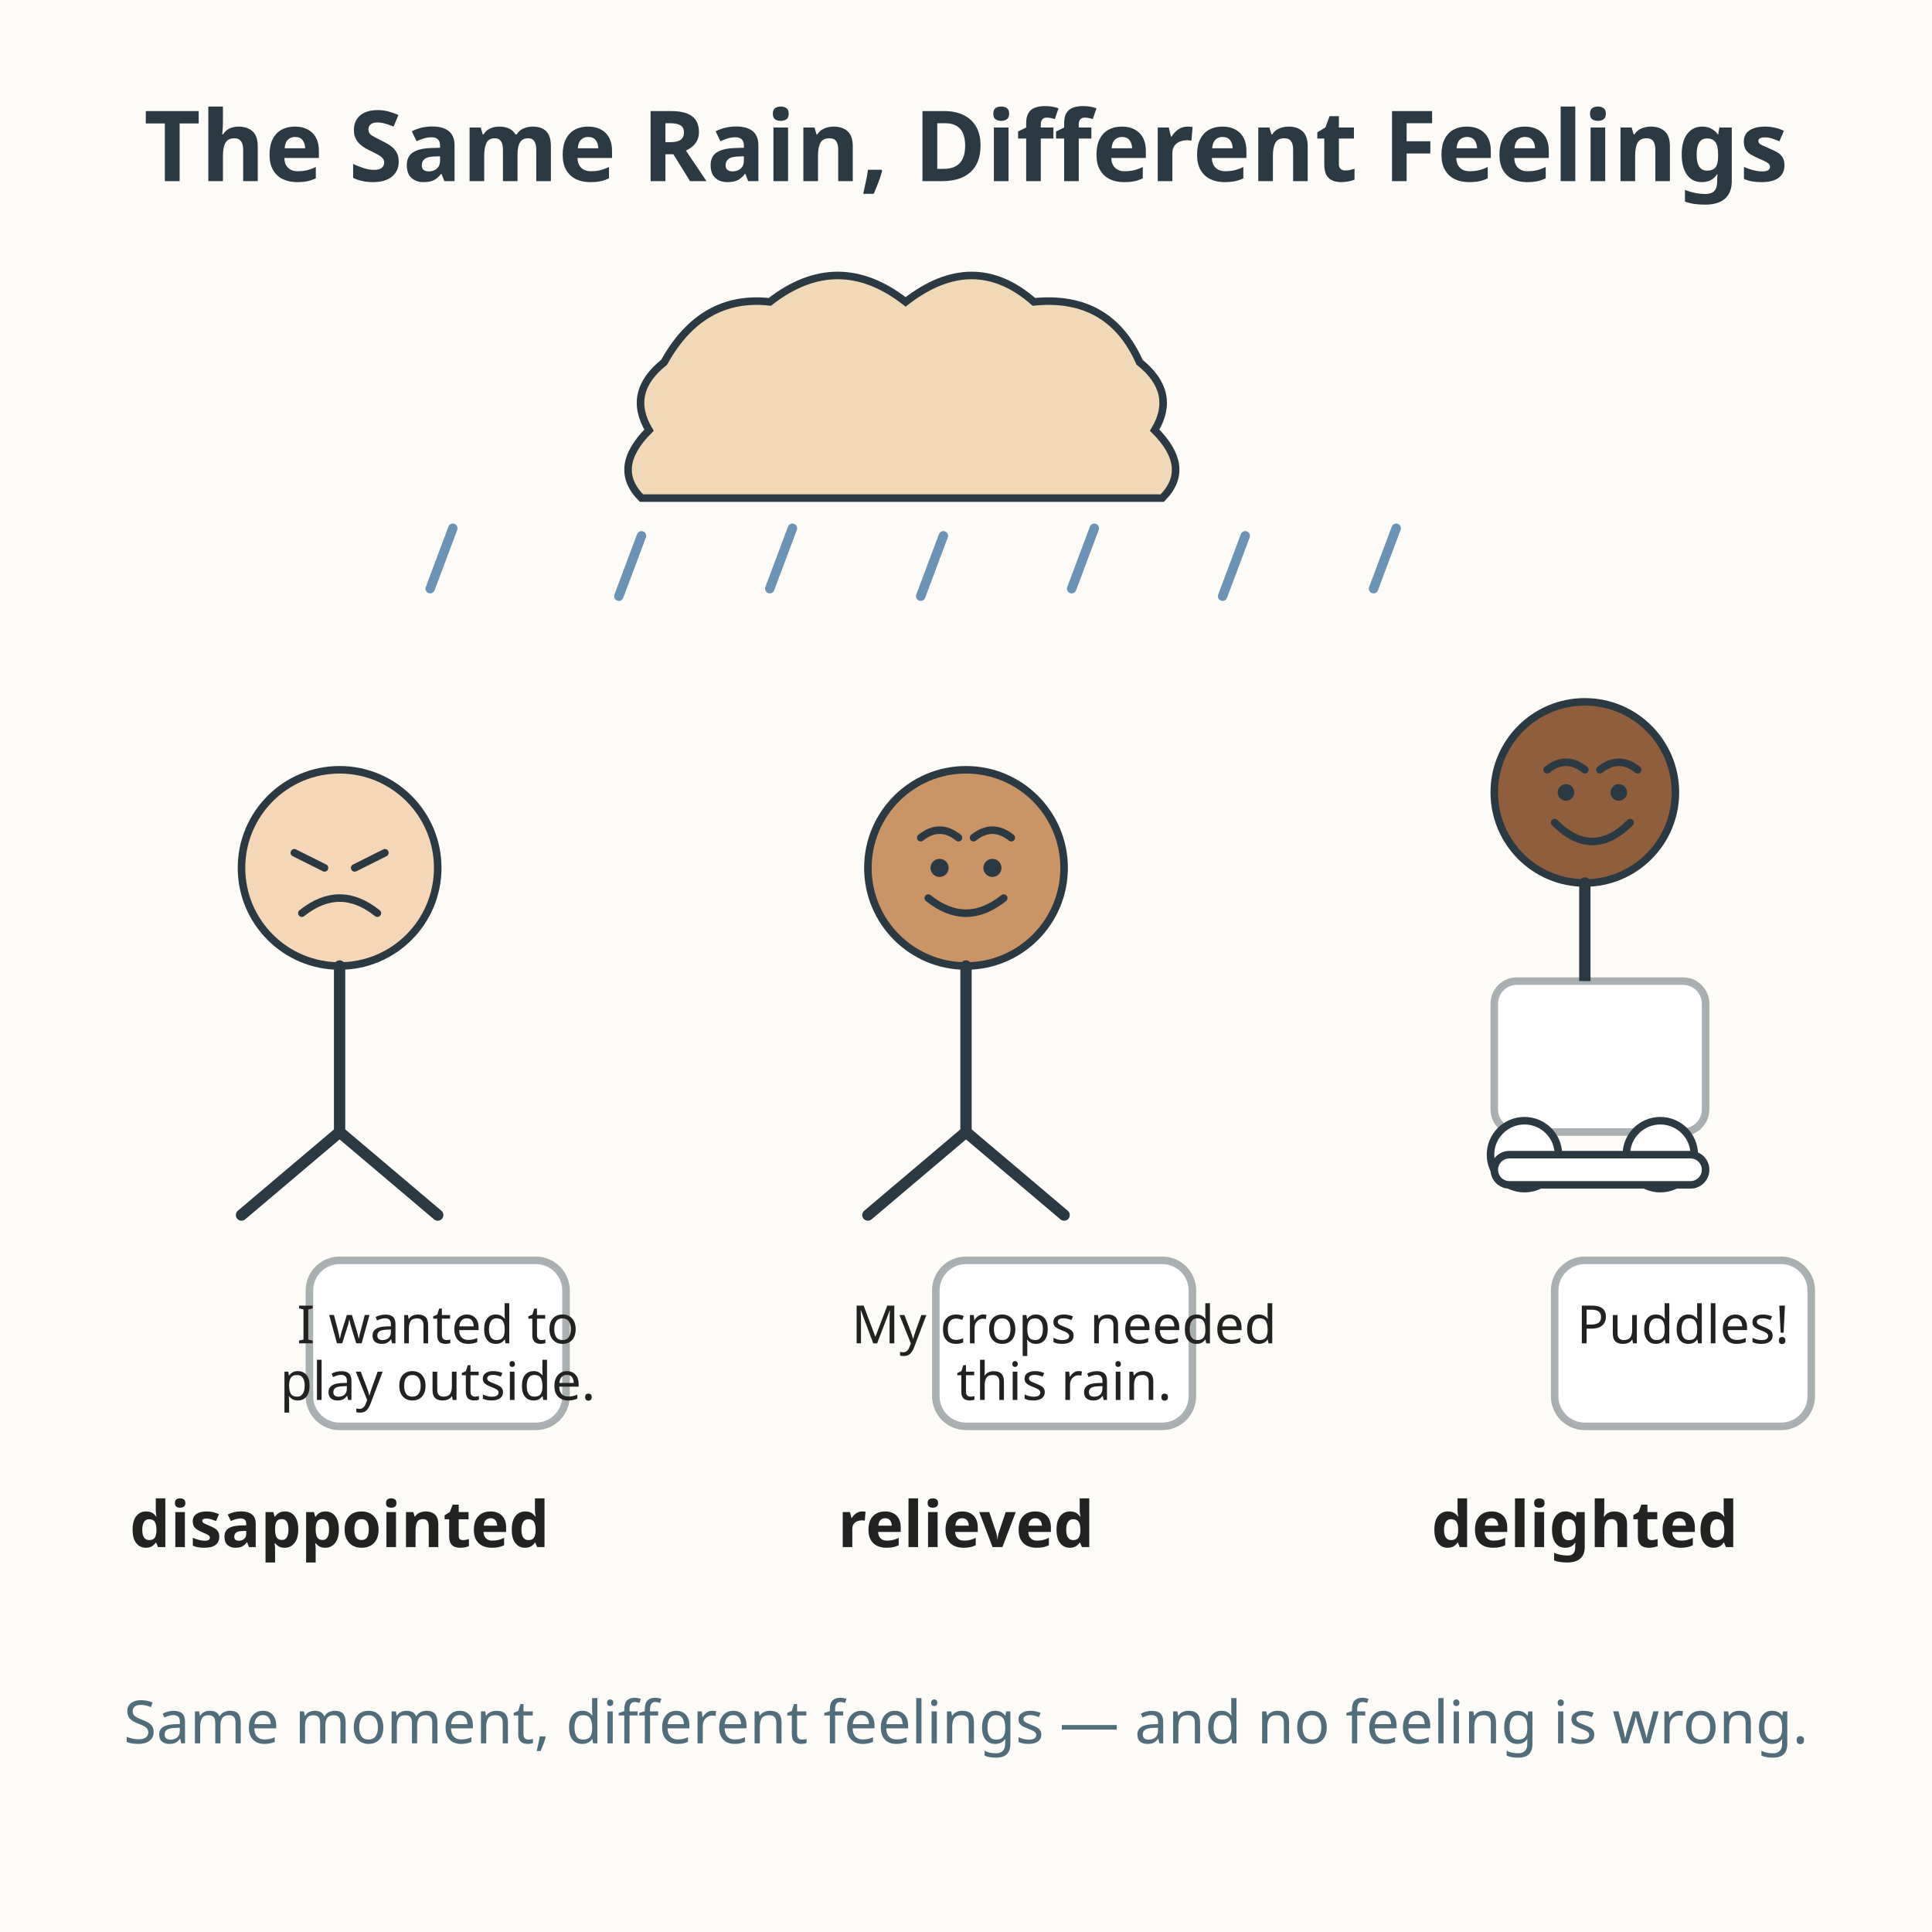
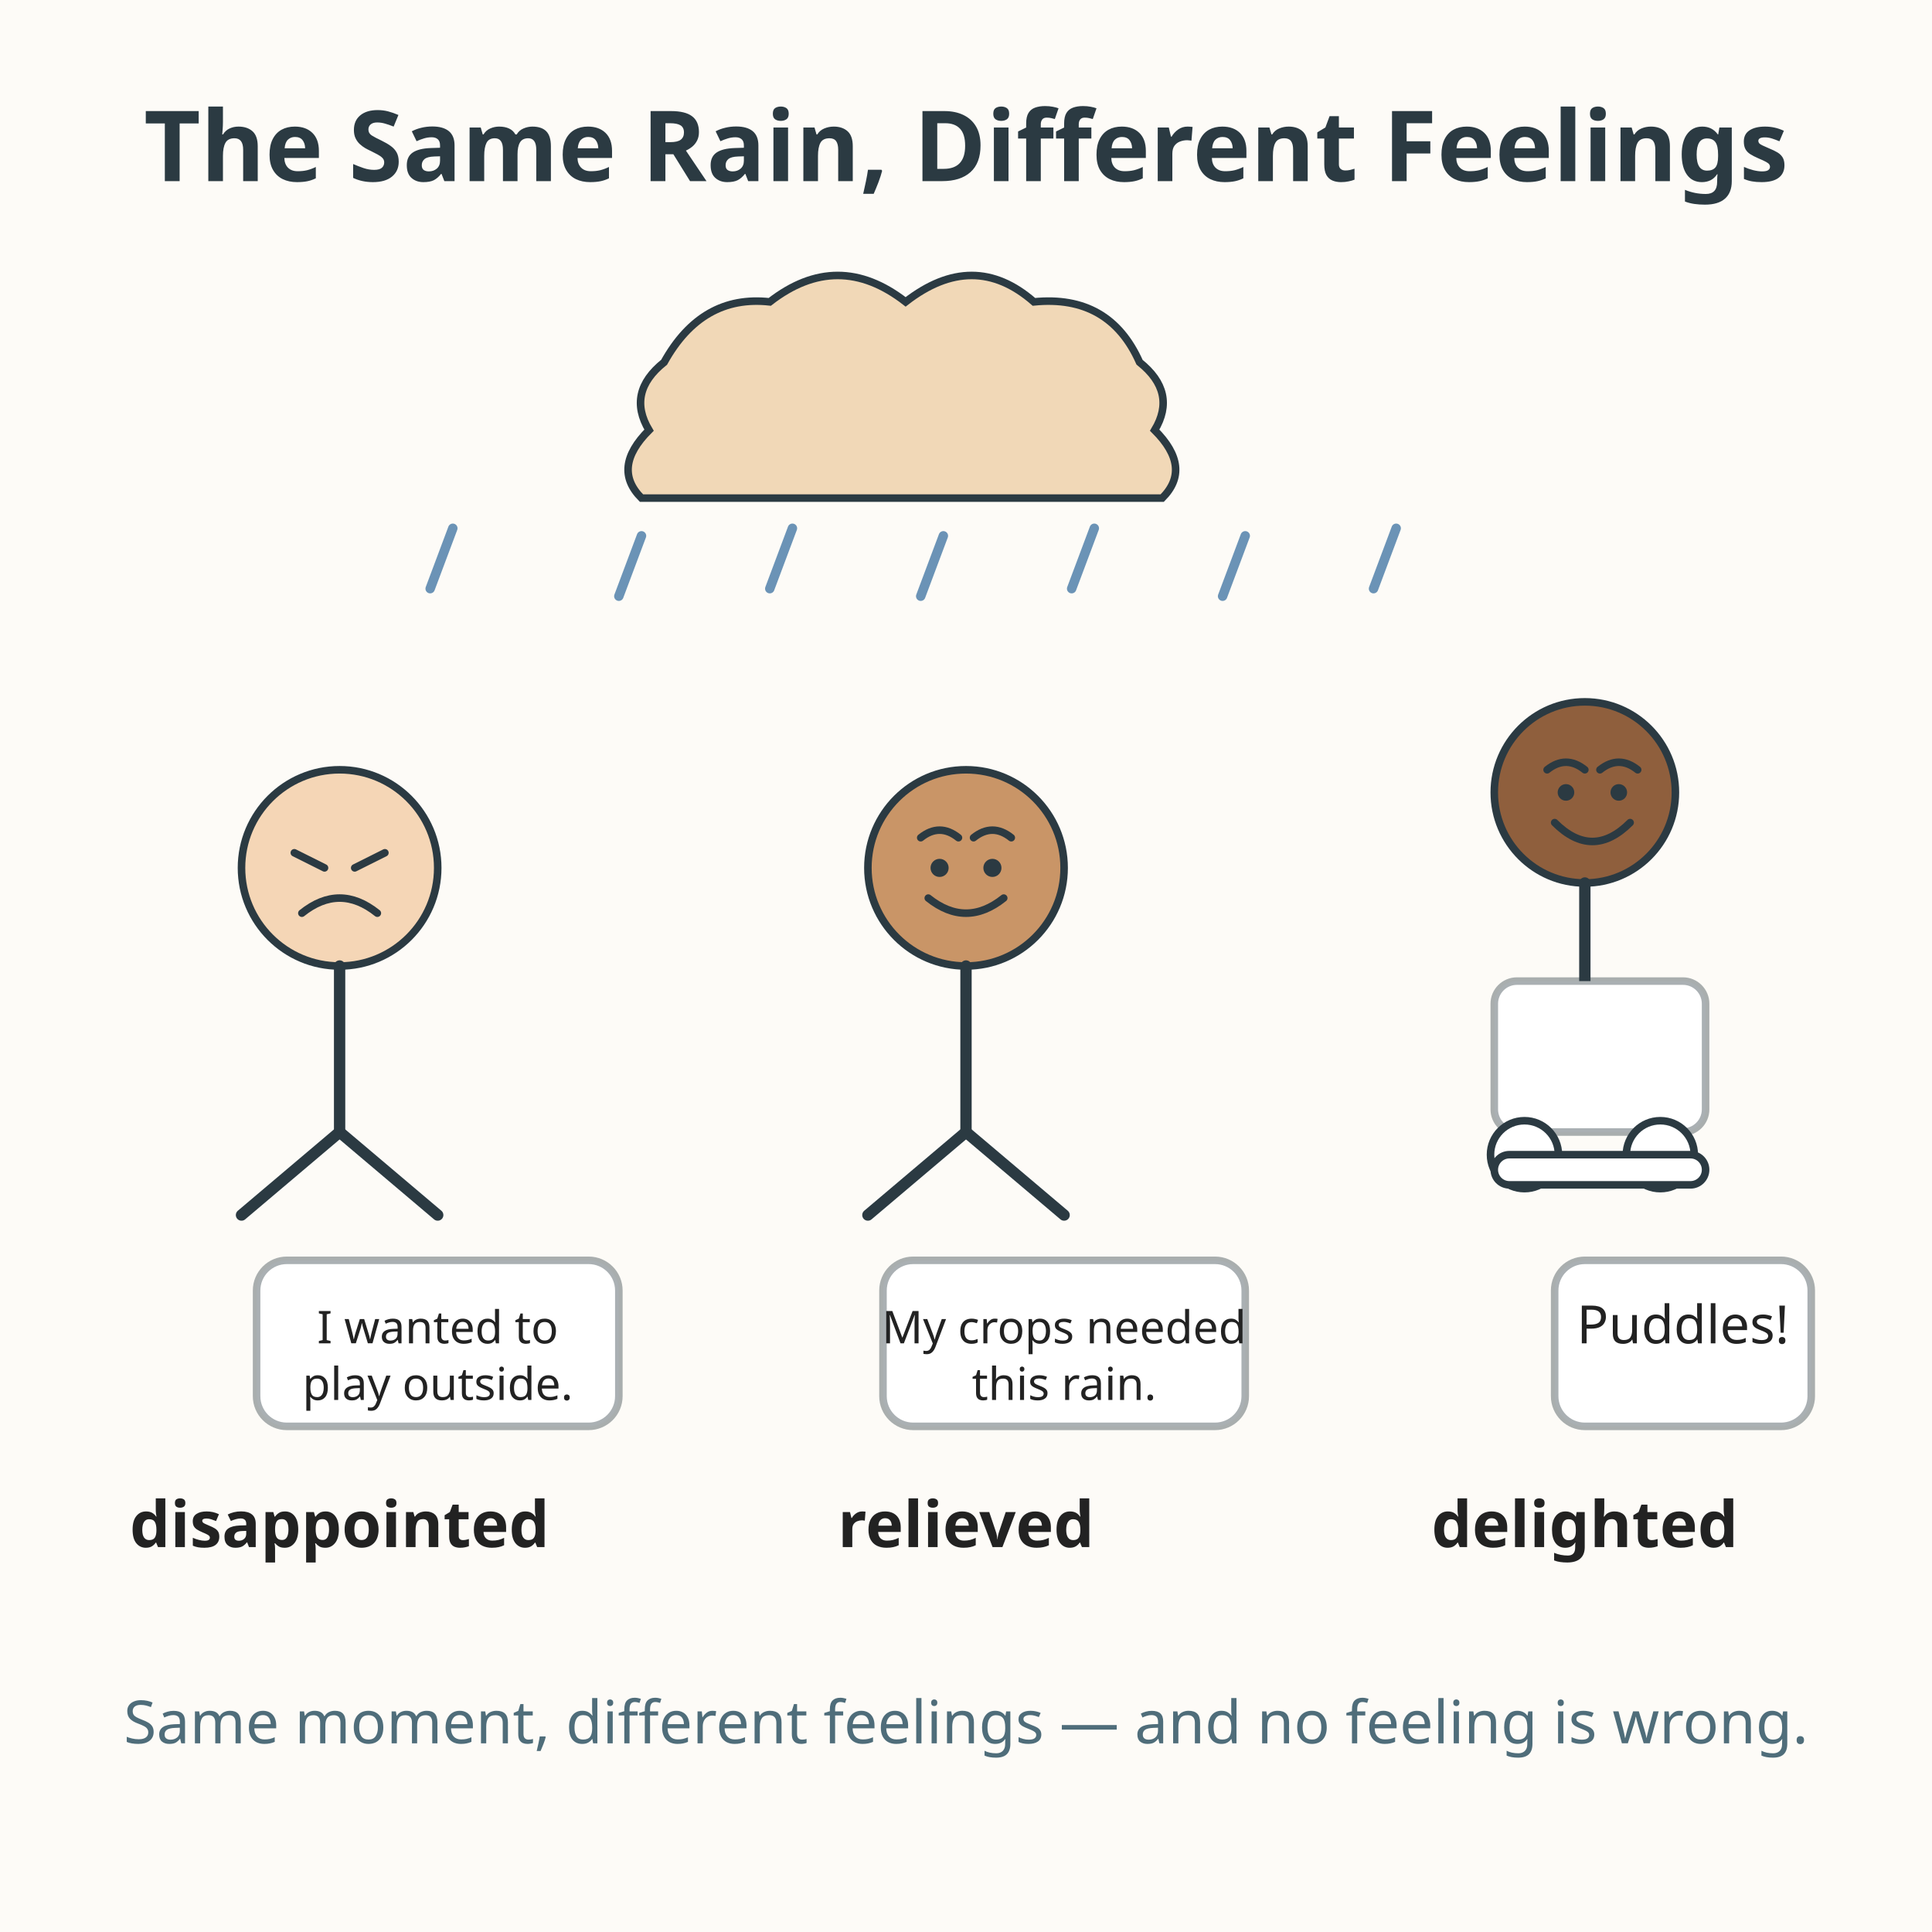
<svg xmlns="http://www.w3.org/2000/svg" viewBox="0 0 512 512" role="img" aria-labelledby="title-L-03-001-04-same-moment-different-feelings desc-L-03-001-04-same-moment-different-feelings">
  <rect width="512" height="512" fill="#fdfbf7" />
  <text x="256" y="48" text-anchor="middle" font-family="sans-serif" font-size="26" font-weight="bold" fill="#2b3a42">The Same Rain, Different Feelings</text>
  <path d="M176 96 Q186 78 204 80 Q222 66 240 80 Q258 66 274 80 Q294 78 302 96 Q312 104 306 114 Q316 124 308 132 L170 132 Q162 124 172 114 Q166 104 176 96 Z" fill="#e0a458" stroke="#2b3a42" stroke-width="2" fill-opacity="0.4" />
  <g stroke="#6b93b6" stroke-width="2.5" stroke-linecap="round">
    <line x1="120" y1="140" x2="114" y2="156" />
    <line x1="170" y1="142" x2="164" y2="158" />
    <line x1="210" y1="140" x2="204" y2="156" />
    <line x1="250" y1="142" x2="244" y2="158" />
    <line x1="290" y1="140" x2="284" y2="156" />
    <line x1="330" y1="142" x2="324" y2="158" />
    <line x1="370" y1="140" x2="364" y2="156" />
  </g>
  <g>
    <circle cx="90" cy="230" r="26" fill="#f5d6b6" stroke="#2b3a42" stroke-width="2" />
    <path d="M78 226 L86 230" fill="none" stroke="#2b3a42" stroke-width="2" stroke-linecap="round" />
    <path d="M94 230 L102 226" fill="none" stroke="#2b3a42" stroke-width="2" stroke-linecap="round" />
    <path d="M80 242 Q90 234 100 242" fill="none" stroke="#2b3a42" stroke-width="2" stroke-linecap="round" />
    <path d="M90 256 L90 300" stroke="#2b3a42" stroke-width="3" stroke-linecap="round" />
    <path d="M90 300 L64 322" stroke="#2b3a42" stroke-width="3" stroke-linecap="round" />
    <path d="M90 300 L116 322" stroke="#2b3a42" stroke-width="3" stroke-linecap="round" />
-     <rect x="82" y="334" width="68" height="44" rx="8" fill="#ffffff" stroke="#2b3a42" stroke-width="2" stroke-opacity="0.4" />
-     <text x="116" y="356" text-anchor="middle" font-family="sans-serif" font-size="14" fill="#222222">I wanted to</text>
-     <text x="116" y="371" text-anchor="middle" font-family="sans-serif" font-size="14" fill="#222222">play outside.</text>
+     <rect x="68" y="334" width="96" height="44" rx="8" fill="#ffffff" stroke="#2b3a42" stroke-width="2" stroke-opacity="0.4" />
+     <text x="116" y="356" text-anchor="middle" font-family="sans-serif" font-size="12" fill="#222222">I wanted to</text>
+     <text x="116" y="371" text-anchor="middle" font-family="sans-serif" font-size="12" fill="#222222">play outside.</text>
    <text x="90" y="410" text-anchor="middle" font-family="sans-serif" font-size="17" font-weight="bold" fill="#222222">disappointed</text>
  </g>
  <g>
    <circle cx="256" cy="230" r="26" fill="#c99567" stroke="#2b3a42" stroke-width="2" />
    <path d="M244 222 Q249 218 254 222" fill="none" stroke="#2b3a42" stroke-width="2" stroke-linecap="round" />
    <path d="M258 222 Q263 218 268 222" fill="none" stroke="#2b3a42" stroke-width="2" stroke-linecap="round" />
    <circle cx="249" cy="230" r="2.4" fill="#2b3a42" />
    <circle cx="263" cy="230" r="2.4" fill="#2b3a42" />
    <path d="M246 238 Q256 246 266 238" fill="none" stroke="#2b3a42" stroke-width="2" stroke-linecap="round" />
    <path d="M256 256 L256 300" stroke="#2b3a42" stroke-width="3" stroke-linecap="round" />
    <path d="M256 300 L230 322" stroke="#2b3a42" stroke-width="3" stroke-linecap="round" />
    <path d="M256 300 L282 322" stroke="#2b3a42" stroke-width="3" stroke-linecap="round" />
-     <rect x="248" y="334" width="68" height="44" rx="8" fill="#ffffff" stroke="#2b3a42" stroke-width="2" stroke-opacity="0.4" />
-     <text x="282" y="356" text-anchor="middle" font-family="sans-serif" font-size="14" fill="#222222">My crops needed</text>
-     <text x="282" y="371" text-anchor="middle" font-family="sans-serif" font-size="14" fill="#222222">this rain.</text>
+     <rect x="234" y="334" width="96" height="44" rx="8" fill="#ffffff" stroke="#2b3a42" stroke-width="2" stroke-opacity="0.4" />
+     <text x="282" y="356" text-anchor="middle" font-family="sans-serif" font-size="12" fill="#222222">My crops needed</text>
+     <text x="282" y="371" text-anchor="middle" font-family="sans-serif" font-size="12" fill="#222222">this rain.</text>
    <text x="256" y="410" text-anchor="middle" font-family="sans-serif" font-size="17" font-weight="bold" fill="#222222">relieved</text>
  </g>
  <g>
    <circle cx="420" cy="210" r="24" fill="#8f5f3d" stroke="#2b3a42" stroke-width="2" />
    <path d="M410 204 Q415 200 420 204" fill="none" stroke="#2b3a42" stroke-width="2" stroke-linecap="round" />
    <path d="M424 204 Q429 200 434 204" fill="none" stroke="#2b3a42" stroke-width="2" stroke-linecap="round" />
    <circle cx="415" cy="210" r="2.2" fill="#2b3a42" />
    <circle cx="429" cy="210" r="2.2" fill="#2b3a42" />
    <path d="M412 218 Q422 228 432 218" fill="none" stroke="#2b3a42" stroke-width="2" stroke-linecap="round" />
    <path d="M420 234 L420 260" stroke="#2b3a42" stroke-width="3" stroke-linecap="round" />
    <rect x="396" y="260" width="56" height="40" rx="6" fill="#ffffff" stroke="#2b3a42" stroke-width="2" stroke-opacity="0.4" />
    <circle cx="404" cy="306" r="9" fill="#ffffff" stroke="#2b3a42" stroke-width="2" />
    <circle cx="440" cy="306" r="9" fill="#ffffff" stroke="#2b3a42" stroke-width="2" />
    <rect x="396" y="306" width="56" height="8" rx="4" fill="#ffffff" stroke="#2b3a42" stroke-width="2" />
    <rect x="412" y="334" width="68" height="44" rx="8" fill="#ffffff" stroke="#2b3a42" stroke-width="2" stroke-opacity="0.4" />
    <text x="446" y="356" text-anchor="middle" font-family="sans-serif" font-size="14" fill="#222222">Puddles!</text>
    <text x="420" y="410" text-anchor="middle" font-family="sans-serif" font-size="17" font-weight="bold" fill="#222222">delighted</text>
  </g>
  <text x="256" y="462" text-anchor="middle" font-family="sans-serif" font-size="15.8" fill="#4f6d7a">Same moment, different feelings — and no feeling is wrong.</text>
</svg>
